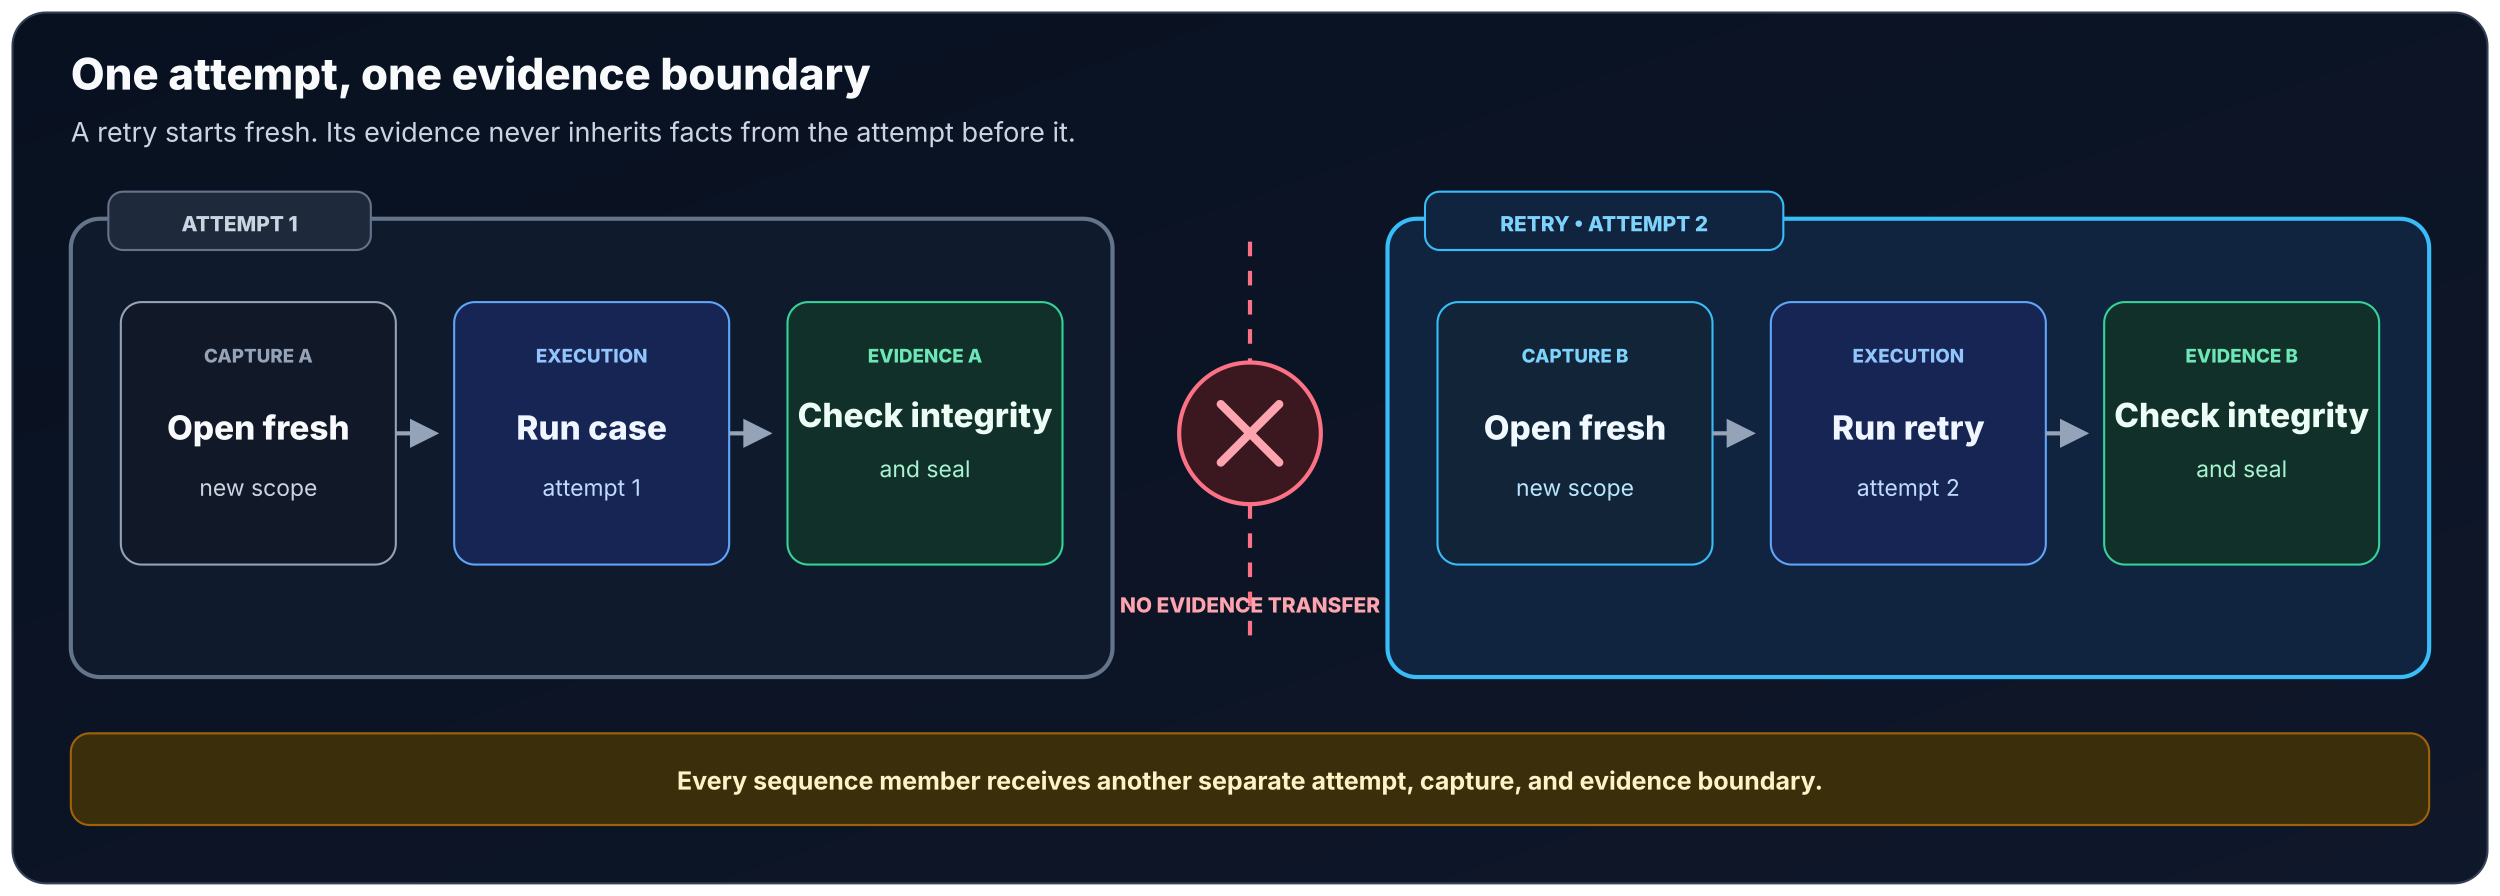
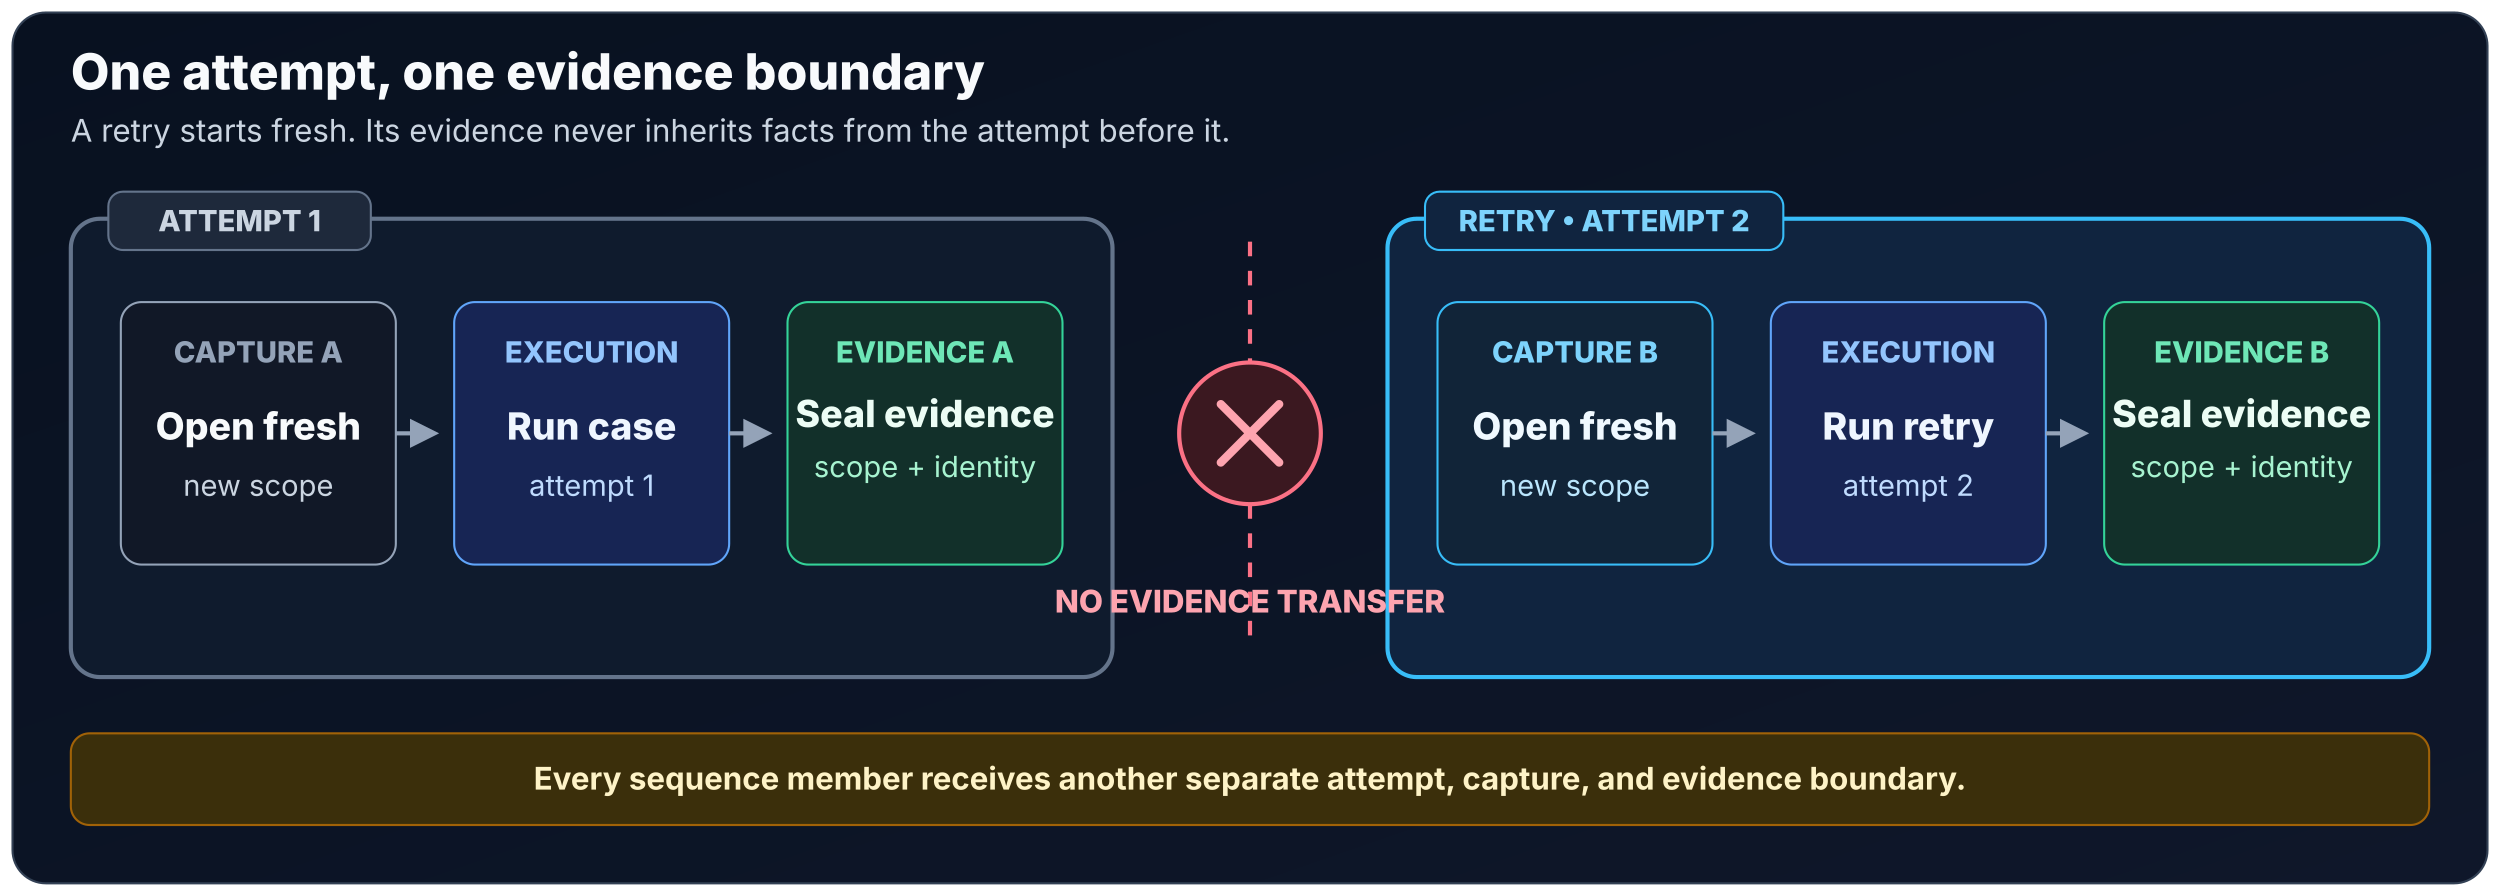
<svg xmlns="http://www.w3.org/2000/svg" viewBox="0 0 1200 430" role="img" aria-labelledby="attempt-title attempt-description">
  <defs>
    <linearGradient id="attempt-background" x1="0" y1="0" x2="1" y2="1">
      <stop offset="0" stop-color="#081120" />
      <stop offset="1" stop-color="#0f172a" />
    </linearGradient>
    <marker id="attempt-arrow" viewBox="0 0 10 10" refX="8" refY="5" markerWidth="7" markerHeight="7" orient="auto">
      <path d="M0 0 10 5 0 10Z" fill="#94a3b8" />
    </marker>
  </defs>
  <rect x="6" y="6" width="1188" height="418" rx="16" fill="url(#attempt-background)" stroke="#334155" />
  <g font-family="Inter, ui-sans-serif, system-ui, sans-serif">
-     <text x="34" y="43" fill="#f8fafc" font-size="21" font-weight="800">One attempt, one evidence boundary</text>
-     <text x="34" y="68" fill="#cbd5e1" font-size="13">A retry starts fresh. Its evidence never inherits facts from the attempt before it.</text>
+     <text x="34" y="43" fill="#f8fafc" font-size="24" font-weight="800">One attempt, one evidence boundary</text>
+     <text x="34" y="68" fill="#cbd5e1" font-size="15">A retry starts fresh. Its evidence never inherits facts from the attempt before it.</text>
    <rect x="34" y="105" width="500" height="220" rx="14" fill="#0f1b2d" stroke="#64748b" stroke-width="2" />
    <rect x="52" y="92" width="126" height="28" rx="7" fill="#1e293b" stroke="#64748b" />
-     <text x="115" y="111" text-anchor="middle" fill="#cbd5e1" font-size="10" font-weight="800">ATTEMPT 1</text>
+     <text x="115" y="111" text-anchor="middle" fill="#cbd5e1" font-size="14" font-weight="800">ATTEMPT 1</text>
    <g text-anchor="middle">
      <rect x="58" y="145" width="132" height="126" rx="10" fill="#111827" stroke="#94a3b8" />
-       <text x="124" y="174" fill="#94a3b8" font-size="9" font-weight="800">CAPTURE A</text>
-       <text x="124" y="211" fill="#f8fafc" font-size="16" font-weight="800">Open fresh</text>
-       <text x="124" y="238" fill="#cbd5e1" font-size="11">new scope</text>
+       <text x="124" y="174" fill="#94a3b8" font-size="14" font-weight="800">CAPTURE A</text>
+       <text x="124" y="211" fill="#f8fafc" font-size="18" font-weight="800">Open fresh</text>
+       <text x="124" y="238" fill="#cbd5e1" font-size="14">new scope</text>
      <rect x="218" y="145" width="132" height="126" rx="10" fill="#172554" stroke="#60a5fa" />
-       <text x="284" y="174" fill="#93c5fd" font-size="9" font-weight="800">EXECUTION</text>
-       <text x="284" y="211" fill="#eff6ff" font-size="16" font-weight="800">Run case</text>
-       <text x="284" y="238" fill="#bfdbfe" font-size="11">attempt 1</text>
+       <text x="284" y="174" fill="#93c5fd" font-size="14" font-weight="800">EXECUTION</text>
+       <text x="284" y="211" fill="#eff6ff" font-size="18" font-weight="800">Run case</text>
+       <text x="284" y="238" fill="#bfdbfe" font-size="14">attempt 1</text>
      <rect x="378" y="145" width="132" height="126" rx="10" fill="#12302a" stroke="#34d399" />
-       <text x="444" y="174" fill="#6ee7b7" font-size="9" font-weight="800">EVIDENCE A</text>
-       <text x="444" y="205" fill="#ecfdf5" font-size="16" font-weight="800">Check integrity</text>
-       <text x="444" y="229" fill="#a7f3d0" font-size="11">and seal</text>
+       <text x="444" y="174" fill="#6ee7b7" font-size="14" font-weight="800">EVIDENCE A</text>
+       <text x="444" y="205" fill="#ecfdf5" font-size="18" font-weight="800">Seal evidence</text>
+       <text x="444" y="229" fill="#a7f3d0" font-size="14">scope + identity</text>
    </g>
    <line x1="190" y1="208" x2="208" y2="208" stroke="#94a3b8" stroke-width="2" marker-end="url(#attempt-arrow)" />
    <line x1="350" y1="208" x2="368" y2="208" stroke="#94a3b8" stroke-width="2" marker-end="url(#attempt-arrow)" />
    <rect x="666" y="105" width="500" height="220" rx="14" fill="#10243f" stroke="#38bdf8" stroke-width="2" />
    <rect x="684" y="92" width="172" height="28" rx="7" fill="#10243f" stroke="#38bdf8" />
-     <text x="770" y="111" text-anchor="middle" fill="#7dd3fc" font-size="10" font-weight="800">RETRY • ATTEMPT 2</text>
+     <text x="770" y="111" text-anchor="middle" fill="#7dd3fc" font-size="14" font-weight="800">RETRY • ATTEMPT 2</text>
    <g text-anchor="middle">
      <rect x="690" y="145" width="132" height="126" rx="10" fill="#112438" stroke="#38bdf8" />
-       <text x="756" y="174" fill="#7dd3fc" font-size="9" font-weight="800">CAPTURE B</text>
-       <text x="756" y="211" fill="#f0f9ff" font-size="16" font-weight="800">Open fresh</text>
-       <text x="756" y="238" fill="#bae6fd" font-size="11">new scope</text>
+       <text x="756" y="174" fill="#7dd3fc" font-size="14" font-weight="800">CAPTURE B</text>
+       <text x="756" y="211" fill="#f0f9ff" font-size="18" font-weight="800">Open fresh</text>
+       <text x="756" y="238" fill="#bae6fd" font-size="14">new scope</text>
      <rect x="850" y="145" width="132" height="126" rx="10" fill="#172554" stroke="#60a5fa" />
-       <text x="916" y="174" fill="#93c5fd" font-size="9" font-weight="800">EXECUTION</text>
-       <text x="916" y="211" fill="#eff6ff" font-size="16" font-weight="800">Run retry</text>
-       <text x="916" y="238" fill="#bfdbfe" font-size="11">attempt 2</text>
+       <text x="916" y="174" fill="#93c5fd" font-size="14" font-weight="800">EXECUTION</text>
+       <text x="916" y="211" fill="#eff6ff" font-size="18" font-weight="800">Run retry</text>
+       <text x="916" y="238" fill="#bfdbfe" font-size="14">attempt 2</text>
      <rect x="1010" y="145" width="132" height="126" rx="10" fill="#12302a" stroke="#34d399" />
-       <text x="1076" y="174" fill="#6ee7b7" font-size="9" font-weight="800">EVIDENCE B</text>
-       <text x="1076" y="205" fill="#ecfdf5" font-size="16" font-weight="800">Check integrity</text>
-       <text x="1076" y="229" fill="#a7f3d0" font-size="11">and seal</text>
+       <text x="1076" y="174" fill="#6ee7b7" font-size="14" font-weight="800">EVIDENCE B</text>
+       <text x="1076" y="205" fill="#ecfdf5" font-size="18" font-weight="800">Seal evidence</text>
+       <text x="1076" y="229" fill="#a7f3d0" font-size="14">scope + identity</text>
    </g>
    <line x1="822" y1="208" x2="840" y2="208" stroke="#94a3b8" stroke-width="2" marker-end="url(#attempt-arrow)" />
    <line x1="982" y1="208" x2="1000" y2="208" stroke="#94a3b8" stroke-width="2" marker-end="url(#attempt-arrow)" />
    <line x1="600" y1="116" x2="600" y2="310" stroke="#fb7185" stroke-width="2" stroke-dasharray="7 7" />
    <circle cx="600" cy="208" r="34" fill="#3b1820" stroke="#fb7185" stroke-width="2" />
    <path d="M586 194 614 222M614 194 586 222" stroke="#fda4af" stroke-width="4" stroke-linecap="round" />
-     <text x="600" y="294" text-anchor="middle" fill="#fda4af" font-size="10" font-weight="800">NO EVIDENCE TRANSFER</text>
+     <text x="600" y="294" text-anchor="middle" fill="#fda4af" font-size="15" font-weight="800">NO EVIDENCE TRANSFER</text>
    <rect x="34" y="352" width="1132" height="44" rx="9" fill="#3b2f0b" stroke="#a16207" />
-     <text x="600" y="379" text-anchor="middle" fill="#fef3c7" font-size="12" font-weight="700">
+     <text x="600" y="379" text-anchor="middle" fill="#fef3c7" font-size="15" font-weight="700">
      Every sequence member receives another separate attempt, capture, and evidence boundary.
    </text>
  </g>
</svg>
